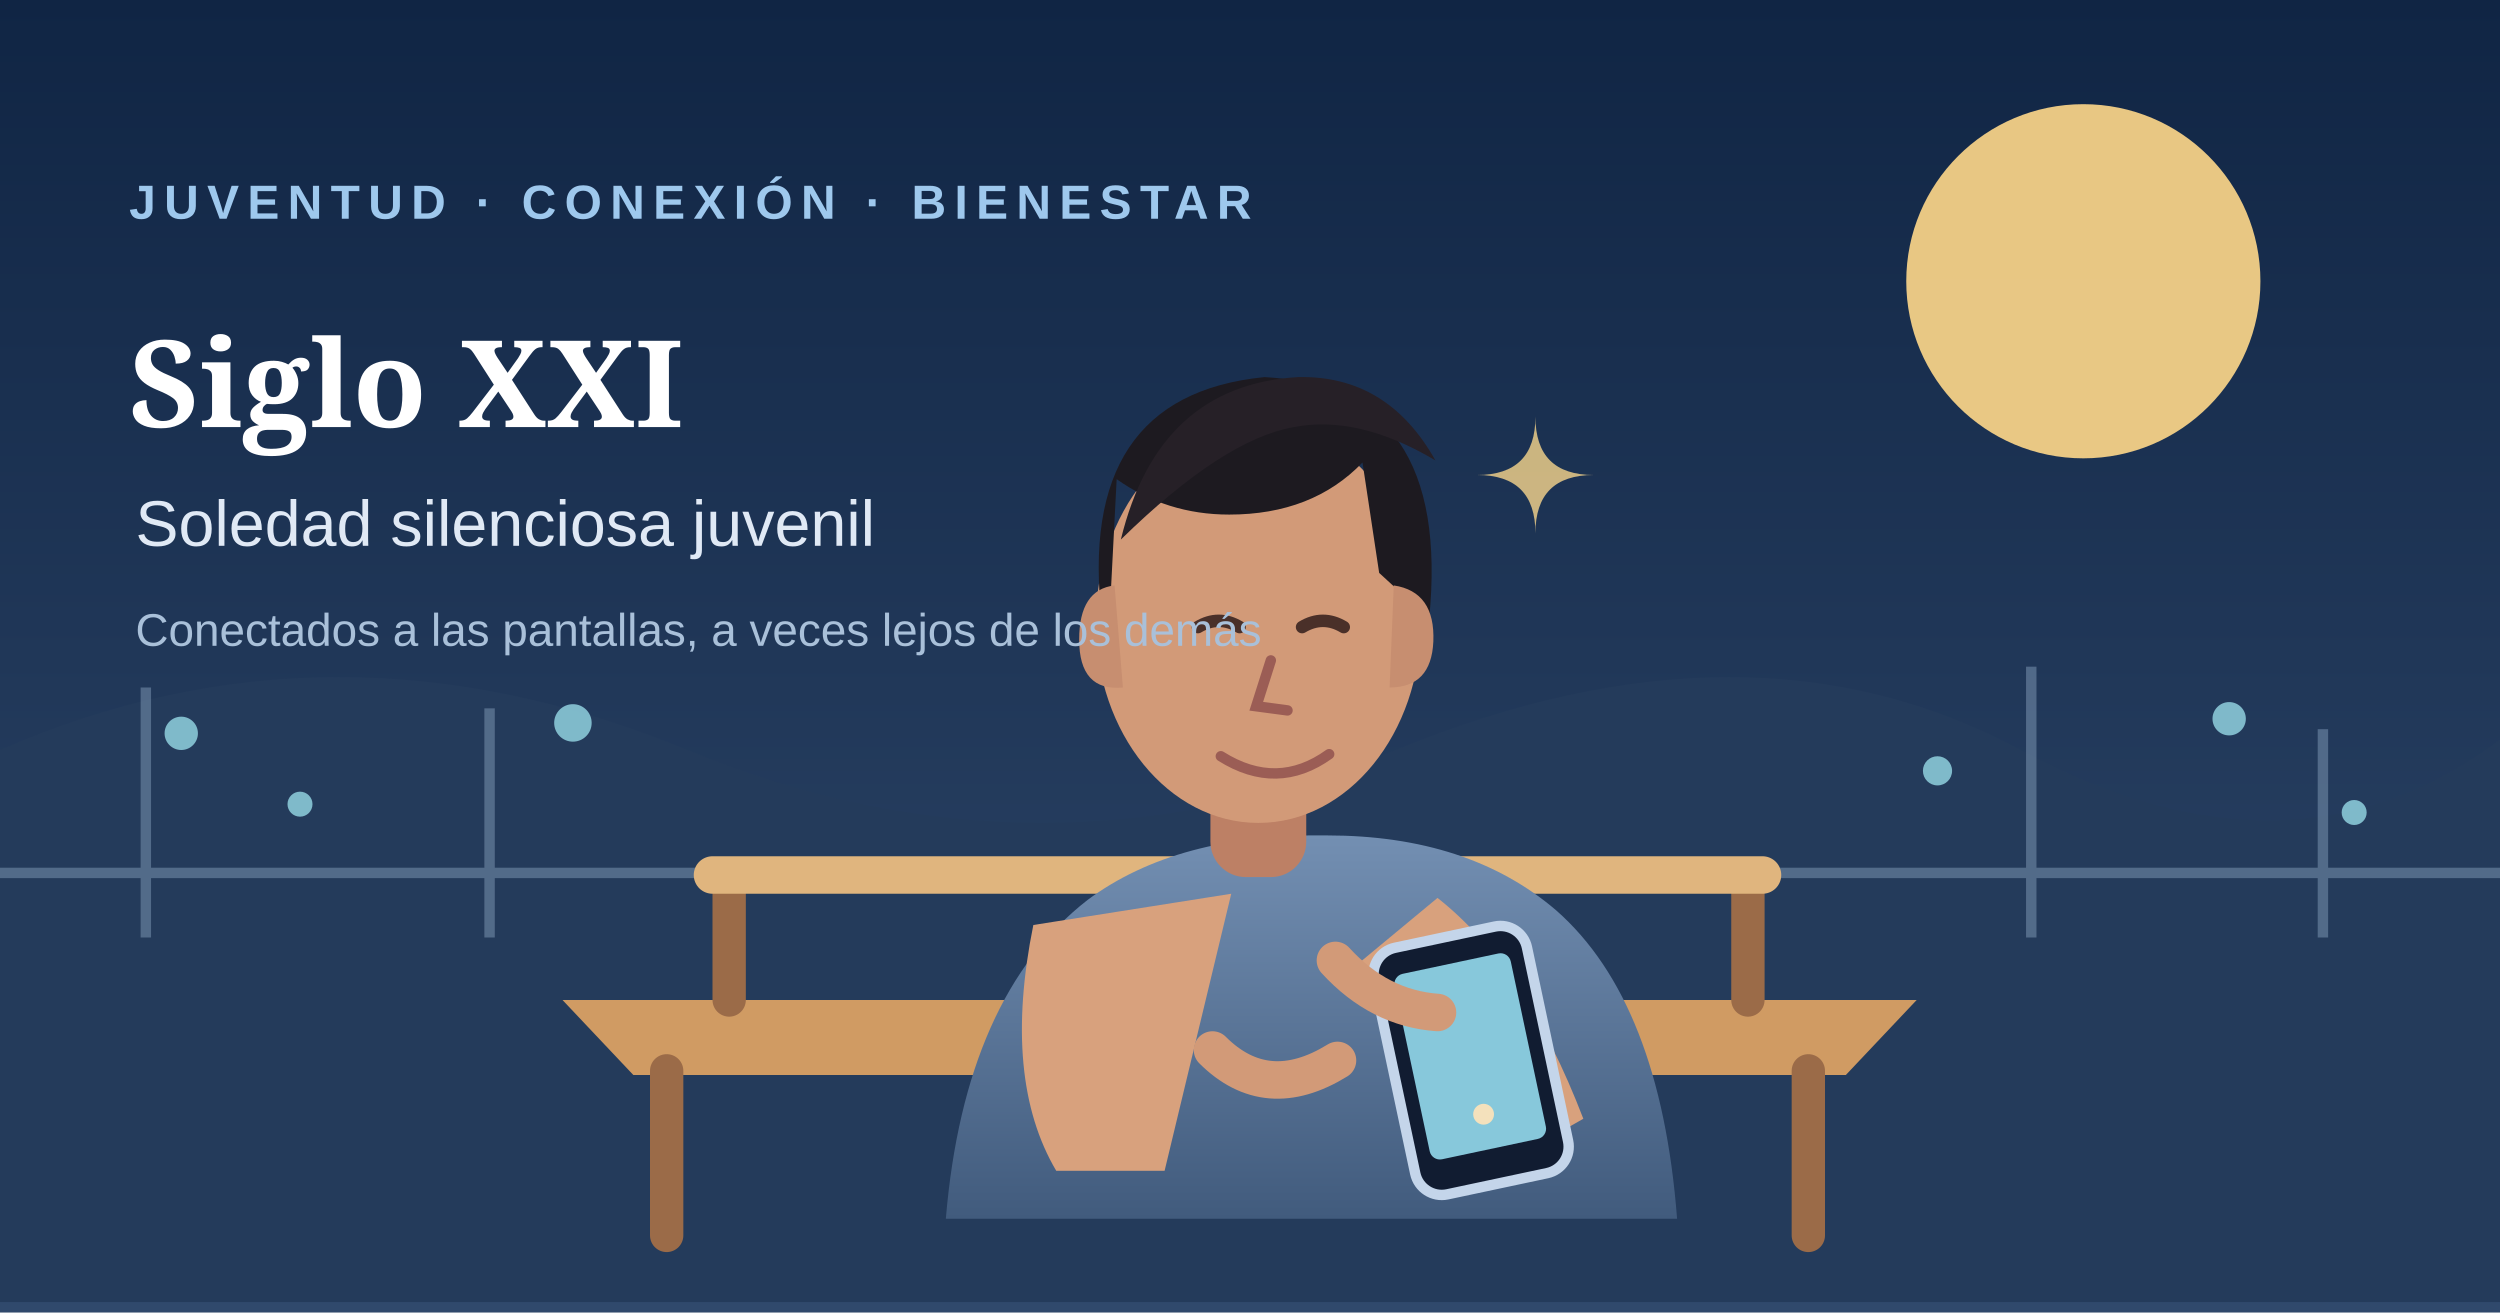
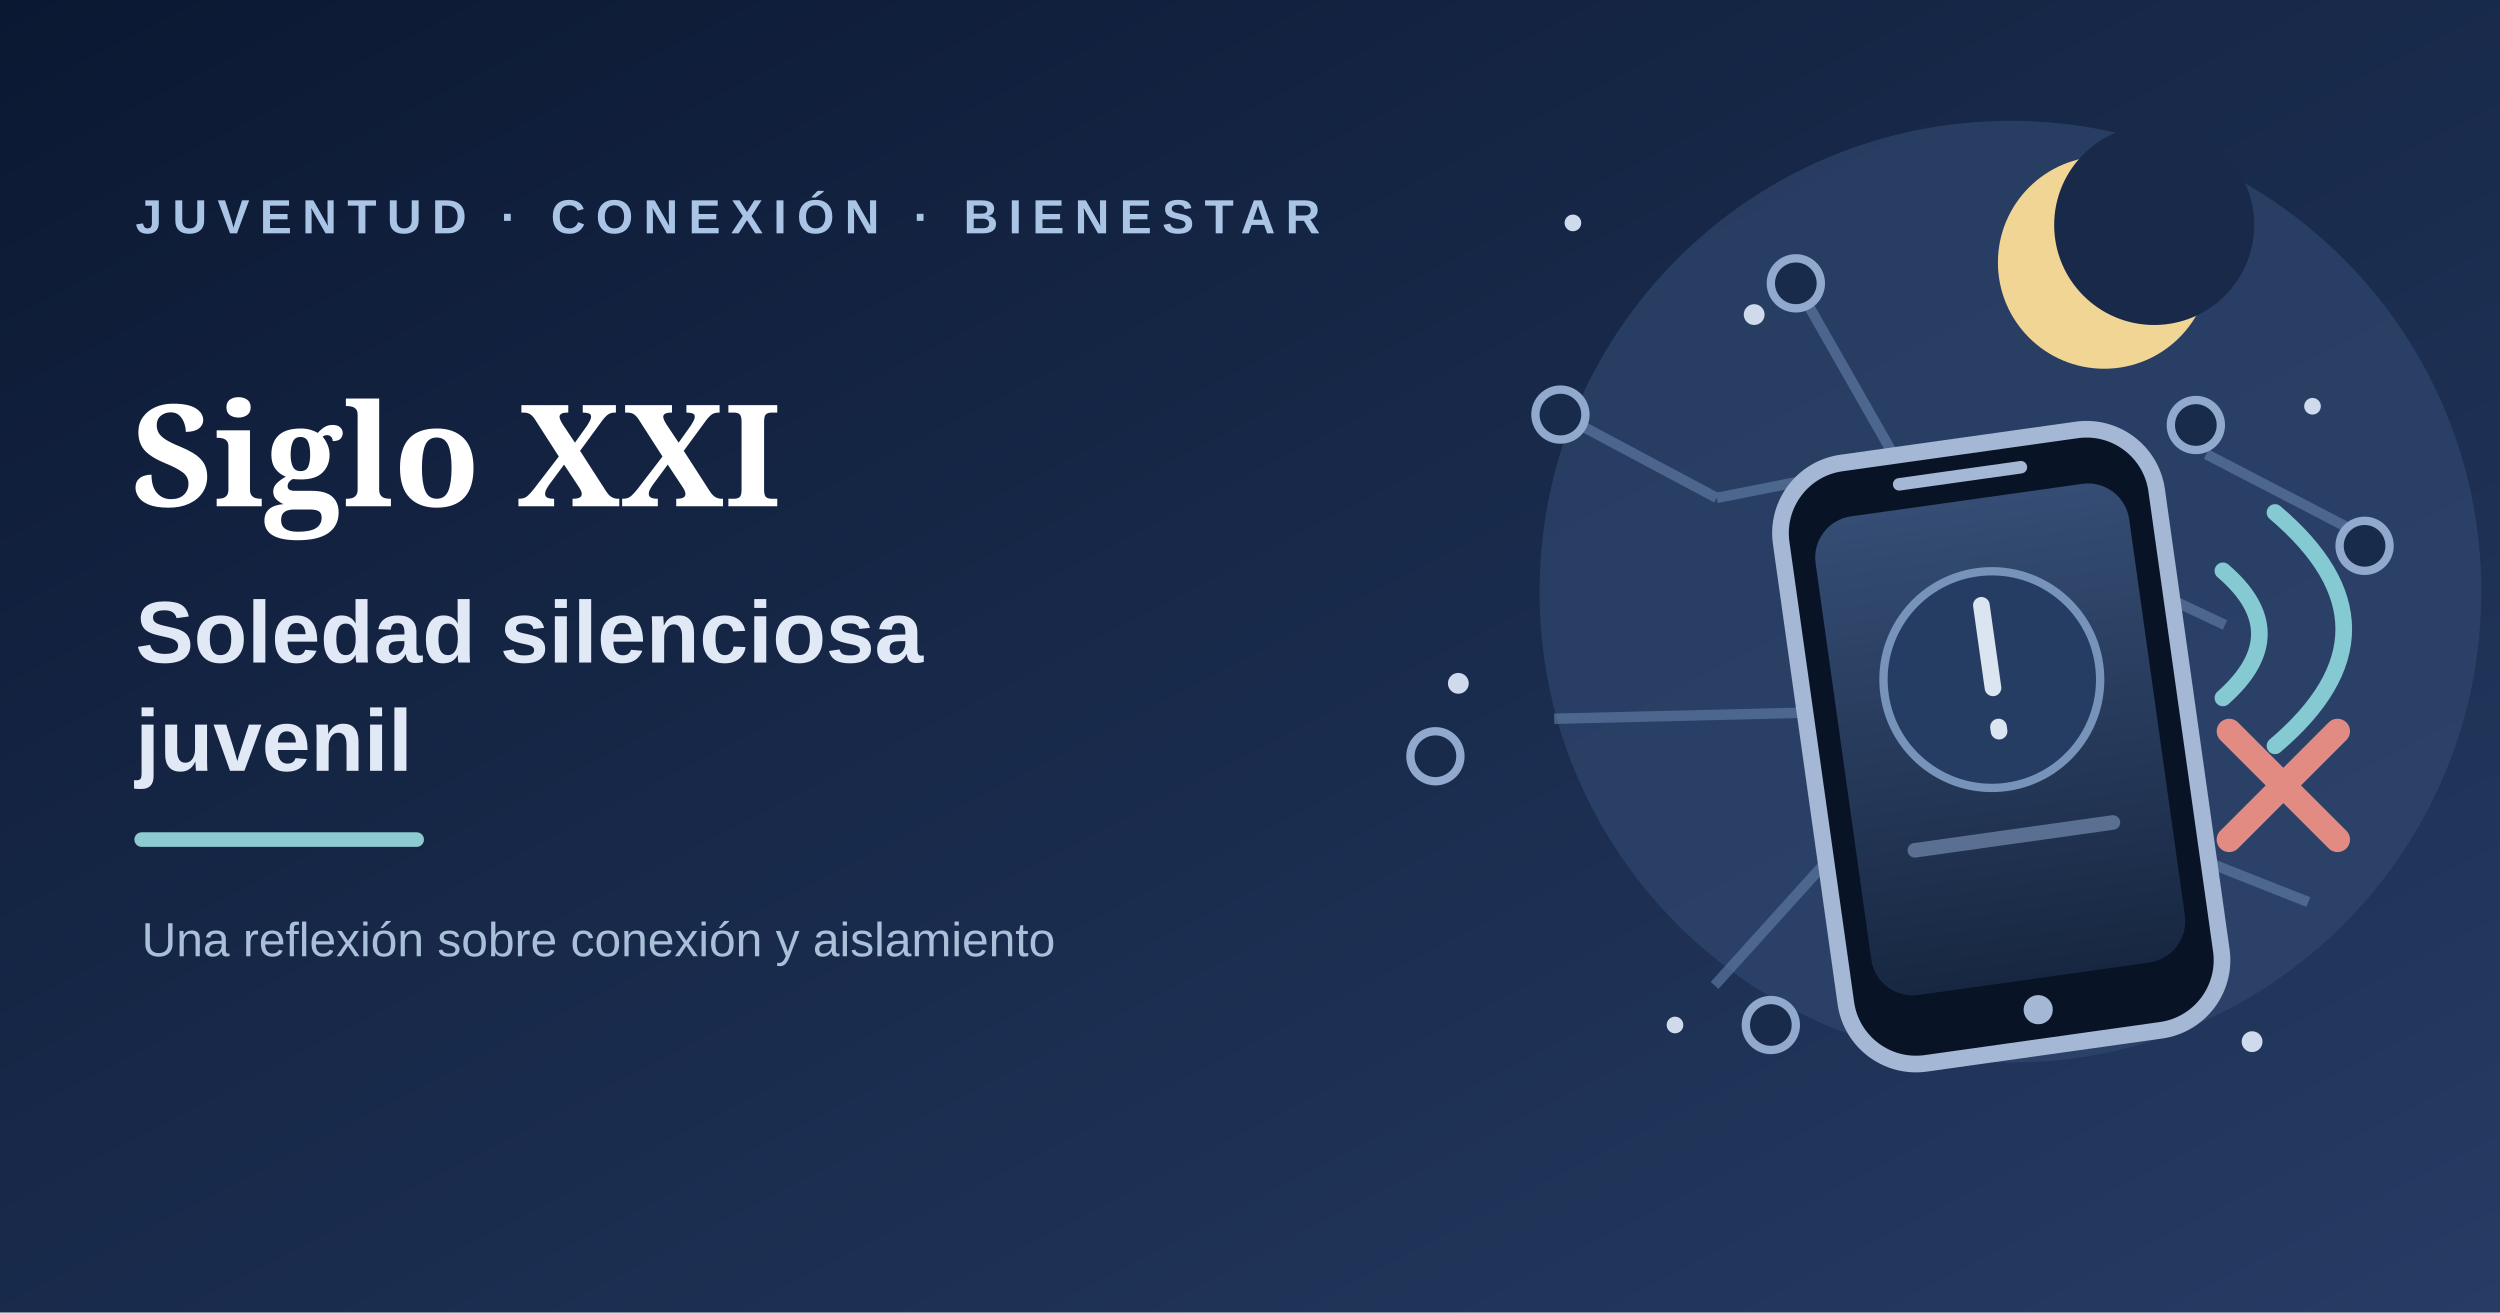
<svg xmlns="http://www.w3.org/2000/svg" viewBox="0 0 1200 630" role="img" aria-labelledby="title desc">
  <defs>
-     <linearGradient id="night" x2="0" y2="1">
-       <stop stop-color="#102544" />
-       <stop offset="1" stop-color="#30496c" />
+     <linearGradient id="night" x1="0" y1="0" x2="1" y2="1">
+       <stop stop-color="#0b1832" />
+       <stop offset="1" stop-color="#263c64" />
    </linearGradient>
-     <linearGradient id="coat" x2="0" y2="1">
-       <stop stop-color="#738fb2" />
-       <stop offset="1" stop-color="#415b7d" />
+     <linearGradient id="phone" x1="0" y1="0" x2="0" y2="1">
+       <stop stop-color="#354d74" />
+       <stop offset="1" stop-color="#172741" />
    </linearGradient>
  </defs>
  <rect width="1200" height="630" fill="url(#night)" />
-   <circle cx="1000" cy="135" r="85" fill="#ffd889" opacity=".9" />
-   <path d="M0 360q160-70 330 0t340 0 300 0 230-5v270H0Z" fill="#243b5b" />
-   <g fill="#94d5e3" opacity=".82">
-     <circle cx="87" cy="352" r="8" />
-     <circle cx="144" cy="386" r="6" />
-     <circle cx="275" cy="347" r="9" />
-     <circle cx="1070" cy="345" r="8" />
-     <circle cx="1130" cy="390" r="6" />
-     <circle cx="930" cy="370" r="7" />
+   <circle cx="965" cy="284" r="226" fill="#31486f" opacity=".66" />
+   <circle cx="1010" cy="126" r="51" fill="#f1d594" />
+   <circle cx="1034" cy="108" r="48" fill="#18294a" />
+   <g fill="#cfdbec">
+     <circle cx="755" cy="107" r="4" />
+     <circle cx="842" cy="151" r="5" />
+     <circle cx="1110" cy="195" r="4" />
+     <circle cx="1081" cy="500" r="5" />
+     <circle cx="804" cy="492" r="4" />
+     <circle cx="700" cy="328" r="5" />
  </g>
-   <g stroke="#7991af" stroke-width="5" opacity=".55">
-     <path d="M0 419h1200M70 330v120m165-110v110m740-130v130m140-100v100" />
+   <g fill="none" stroke="#637ea7" stroke-width="5" opacity=".62">
+     <path d="M749 199 824 239m38-103 49 86m148-4 81 42m-32 173-91-36m-194 76 84-93m-161-35 124-3" />
+     <path d="M824 239 910 222m0 0 69 36m-69-36 8 102m61-66 89 42m-150 0 61 75" />
  </g>
-   <path d="M270 480h650l-34 36H304z" fill="#d09b63" />
-   <path d="M320 514v79m548-79v79M350 480v-55m489 55v-55" stroke="#9b6b48" stroke-width="16" stroke-linecap="round" />
-   <path d="M342 420h504" stroke="#e0b57e" stroke-width="18" stroke-linecap="round" />
-   <path d="M454 585q9-107 68-153 43-32 115-31 68 0 110 36 50 44 58 148z" fill="url(#coat)" />
-   <path d="M496 444q-15 74 11 118h52l32-133zM690 431q42 33 70 106l-44 25-67-97z" fill="#d8a17d" />
-   <rect x="581" y="362" width="46" height="59" rx="17" fill="#bd8065" />
-   <ellipse cx="604" cy="299" rx="78" ry="96" fill="#d29a78" />
-   <path d="M529 298q-13-108 78-117 90 5 79 116l-24-22-8-53q-24 25-64 25-30 0-54-17l-3 58z" fill="#1d1a20" />
-   <path d="M538 259q18-74 85-78 43-1 66 40-37-22-68-16-34 6-83 54z" fill="#262027" />
-   <path d="M575 301q10-6 20 0m30 0q10-6 20 0" fill="none" stroke="#4a3029" stroke-width="6" stroke-linecap="round" />
-   <path d="M610 317l-7 22 15 2m-32 22q27 17 52-1" fill="none" stroke="#9b5d55" stroke-width="5" stroke-linecap="round" />
-   <path d="M535 281q-17 2-17 26 0 25 21 23m130-49q20 3 19 27-1 22-21 22" fill="#c78e70" />
-   <g transform="rotate(-12 702 492)">
-     <rect x="665" y="449" width="75" height="121" rx="13" fill="#111c31" stroke="#c4d5ea" stroke-width="5" />
-     <rect x="674" y="462" width="57" height="91" rx="5" fill="#87c8db" />
-     <circle cx="703" cy="536" r="5" fill="#f4e1bc" />
+   <g fill="#182b4a" stroke="#91a9cc" stroke-width="4">
+     <circle cx="749" cy="199" r="12" />
+     <circle cx="862" cy="136" r="12" />
+     <circle cx="1054" cy="204" r="12" />
+     <circle cx="1135" cy="262" r="12" />
+     <circle cx="1044" cy="433" r="12" />
+     <circle cx="850" cy="492" r="12" />
+     <circle cx="689" cy="363" r="12" />
  </g>
-   <path d="M641 461q21 23 49 25m-108 18q26 26 60 5" fill="none" stroke="#d29a78" stroke-width="18" stroke-linecap="round" />
-   <path d="M737 200q0 28 28 28-28 0-28 28 0-28-28-28 28 0 28-28z" fill="#f7d68c" opacity=".8" />
-   <text x="62" y="105" fill="#9ec8ed" font-family="Arial,sans-serif" font-size="23" font-weight="700" letter-spacing="4">JUVENTUD · CONEXIÓN · BIENESTAR</text>
-   <text x="62" y="205" fill="#fff" font-family="Georgia,serif" font-size="58" font-weight="700">Siglo XXI</text>
-   <text x="65" y="262" fill="#e0e9f5" font-family="Arial,sans-serif" font-size="31">Soledad silenciosa juvenil</text>
-   <text x="65" y="310" fill="#a9c0d9" font-family="Arial,sans-serif" font-size="22">Conectados a las pantallas, a veces lejos de los demás</text>
+   <g transform="rotate(-8 959 347)">
+     <rect x="868" y="213" width="182" height="291" rx="34" fill="#091326" stroke="#a4b7d4" stroke-width="8" />
+     <rect x="883" y="239" width="152" height="232" rx="20" fill="url(#phone)" />
+     <rect x="925" y="224" width="65" height="6" rx="3" fill="#a4b7d4" />
+     <circle cx="959" cy="486" r="7" fill="#a4b7d4" />
+     <circle cx="959" cy="326" r="52" fill="#253d62" stroke="#7893b9" stroke-width="4" />
+     <path d="M959 290v40m0 19v2" stroke="#dbe4f1" stroke-width="8" stroke-linecap="round" />
+     <path d="M911 402h96" stroke="#7a91b5" stroke-width="7" stroke-linecap="round" opacity=".65" />
+   </g>
+   <path d="M1067 274q35 30 0 61m25-89q66 56 0 112" fill="none" stroke="#85c9d2" stroke-width="8" stroke-linecap="round" />
+   <path d="m1070 351 52 52" stroke="#e18b83" stroke-width="12" stroke-linecap="round" />
+   <path d="m1122 351-52 52" stroke="#e18b83" stroke-width="12" stroke-linecap="round" />
+   <text x="65" y="112" fill="#a9c4e5" font-family="Arial,sans-serif" font-size="23" font-weight="700" letter-spacing="5">JUVENTUD · CONEXIÓN · BIENESTAR</text>
+   <text x="63" y="243" fill="#fff" font-family="Georgia,serif" font-size="68" font-weight="700">Siglo XXI</text>
+   <text x="65" y="318" fill="#e0e9f5" font-family="Arial,sans-serif" font-size="42" font-weight="700">Soledad silenciosa</text>
+   <text x="65" y="370" fill="#e0e9f5" font-family="Arial,sans-serif" font-size="42" font-weight="700">juvenil</text>
+   <path d="M68 403h132" stroke="#8dcbd1" stroke-width="7" stroke-linecap="round" />
+   <text x="68" y="459" fill="#a9c0d9" font-family="Arial,sans-serif" font-size="23">Una reflexión sobre conexión y aislamiento</text>
</svg>
